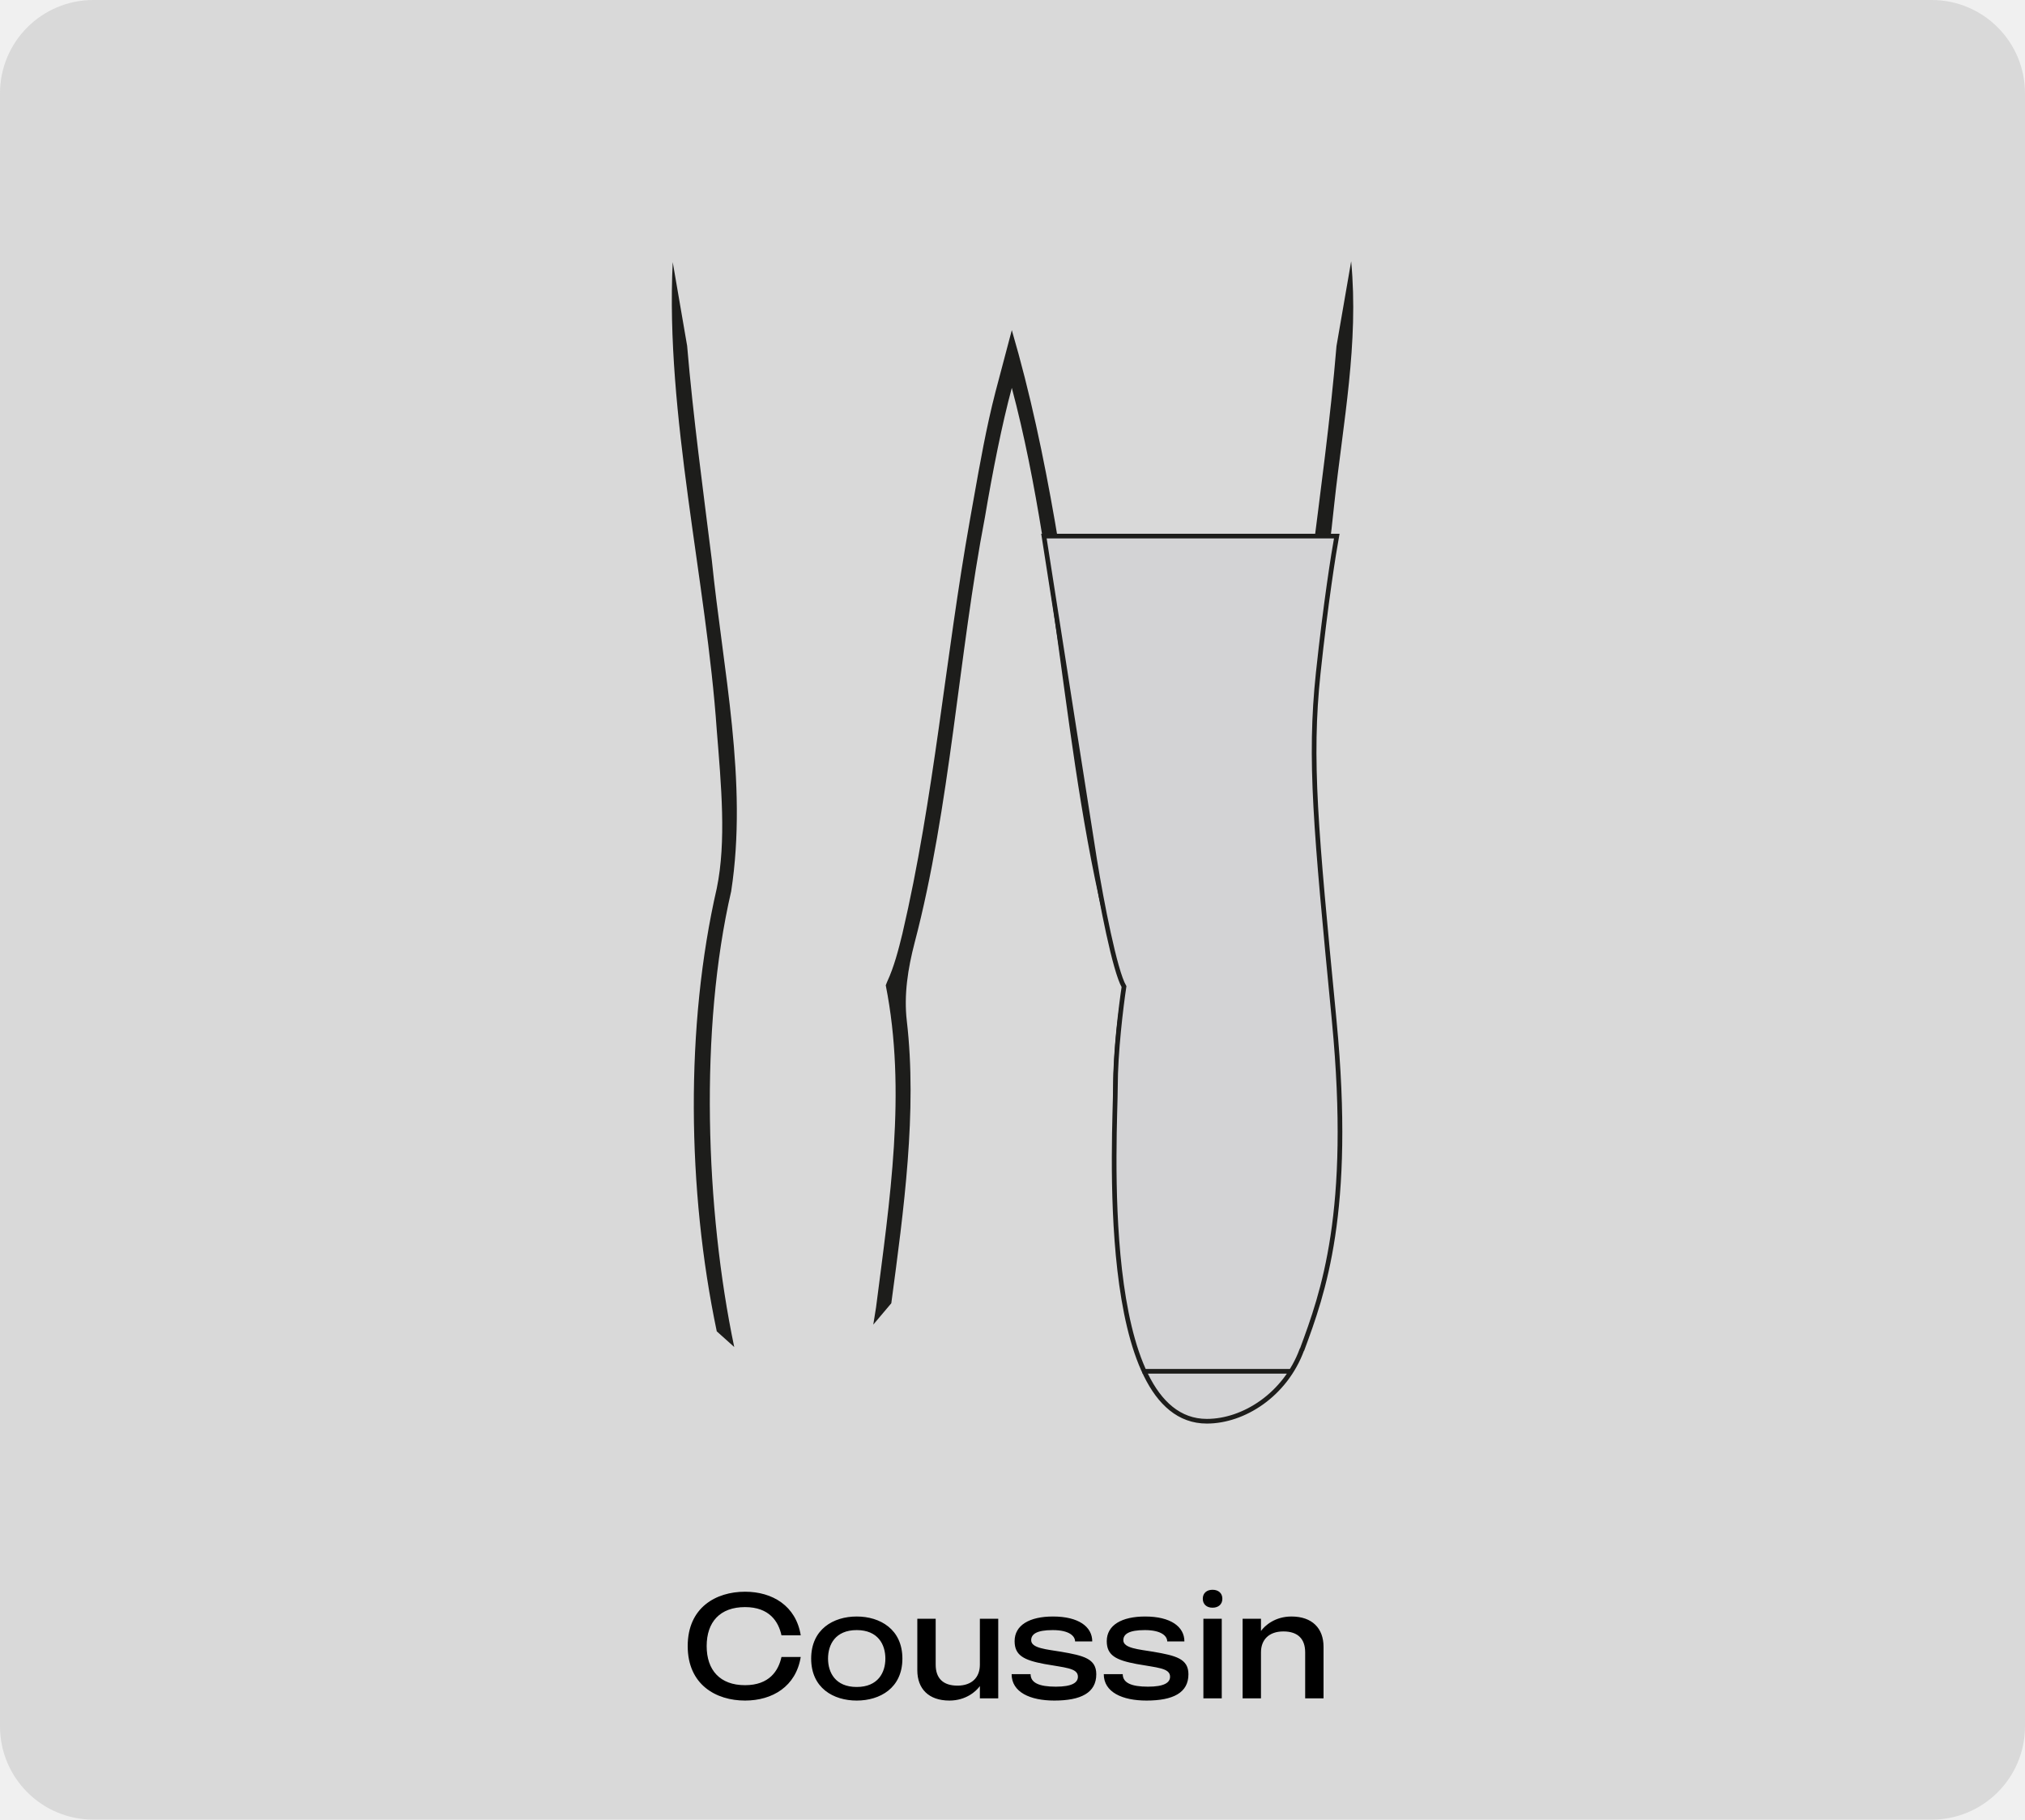
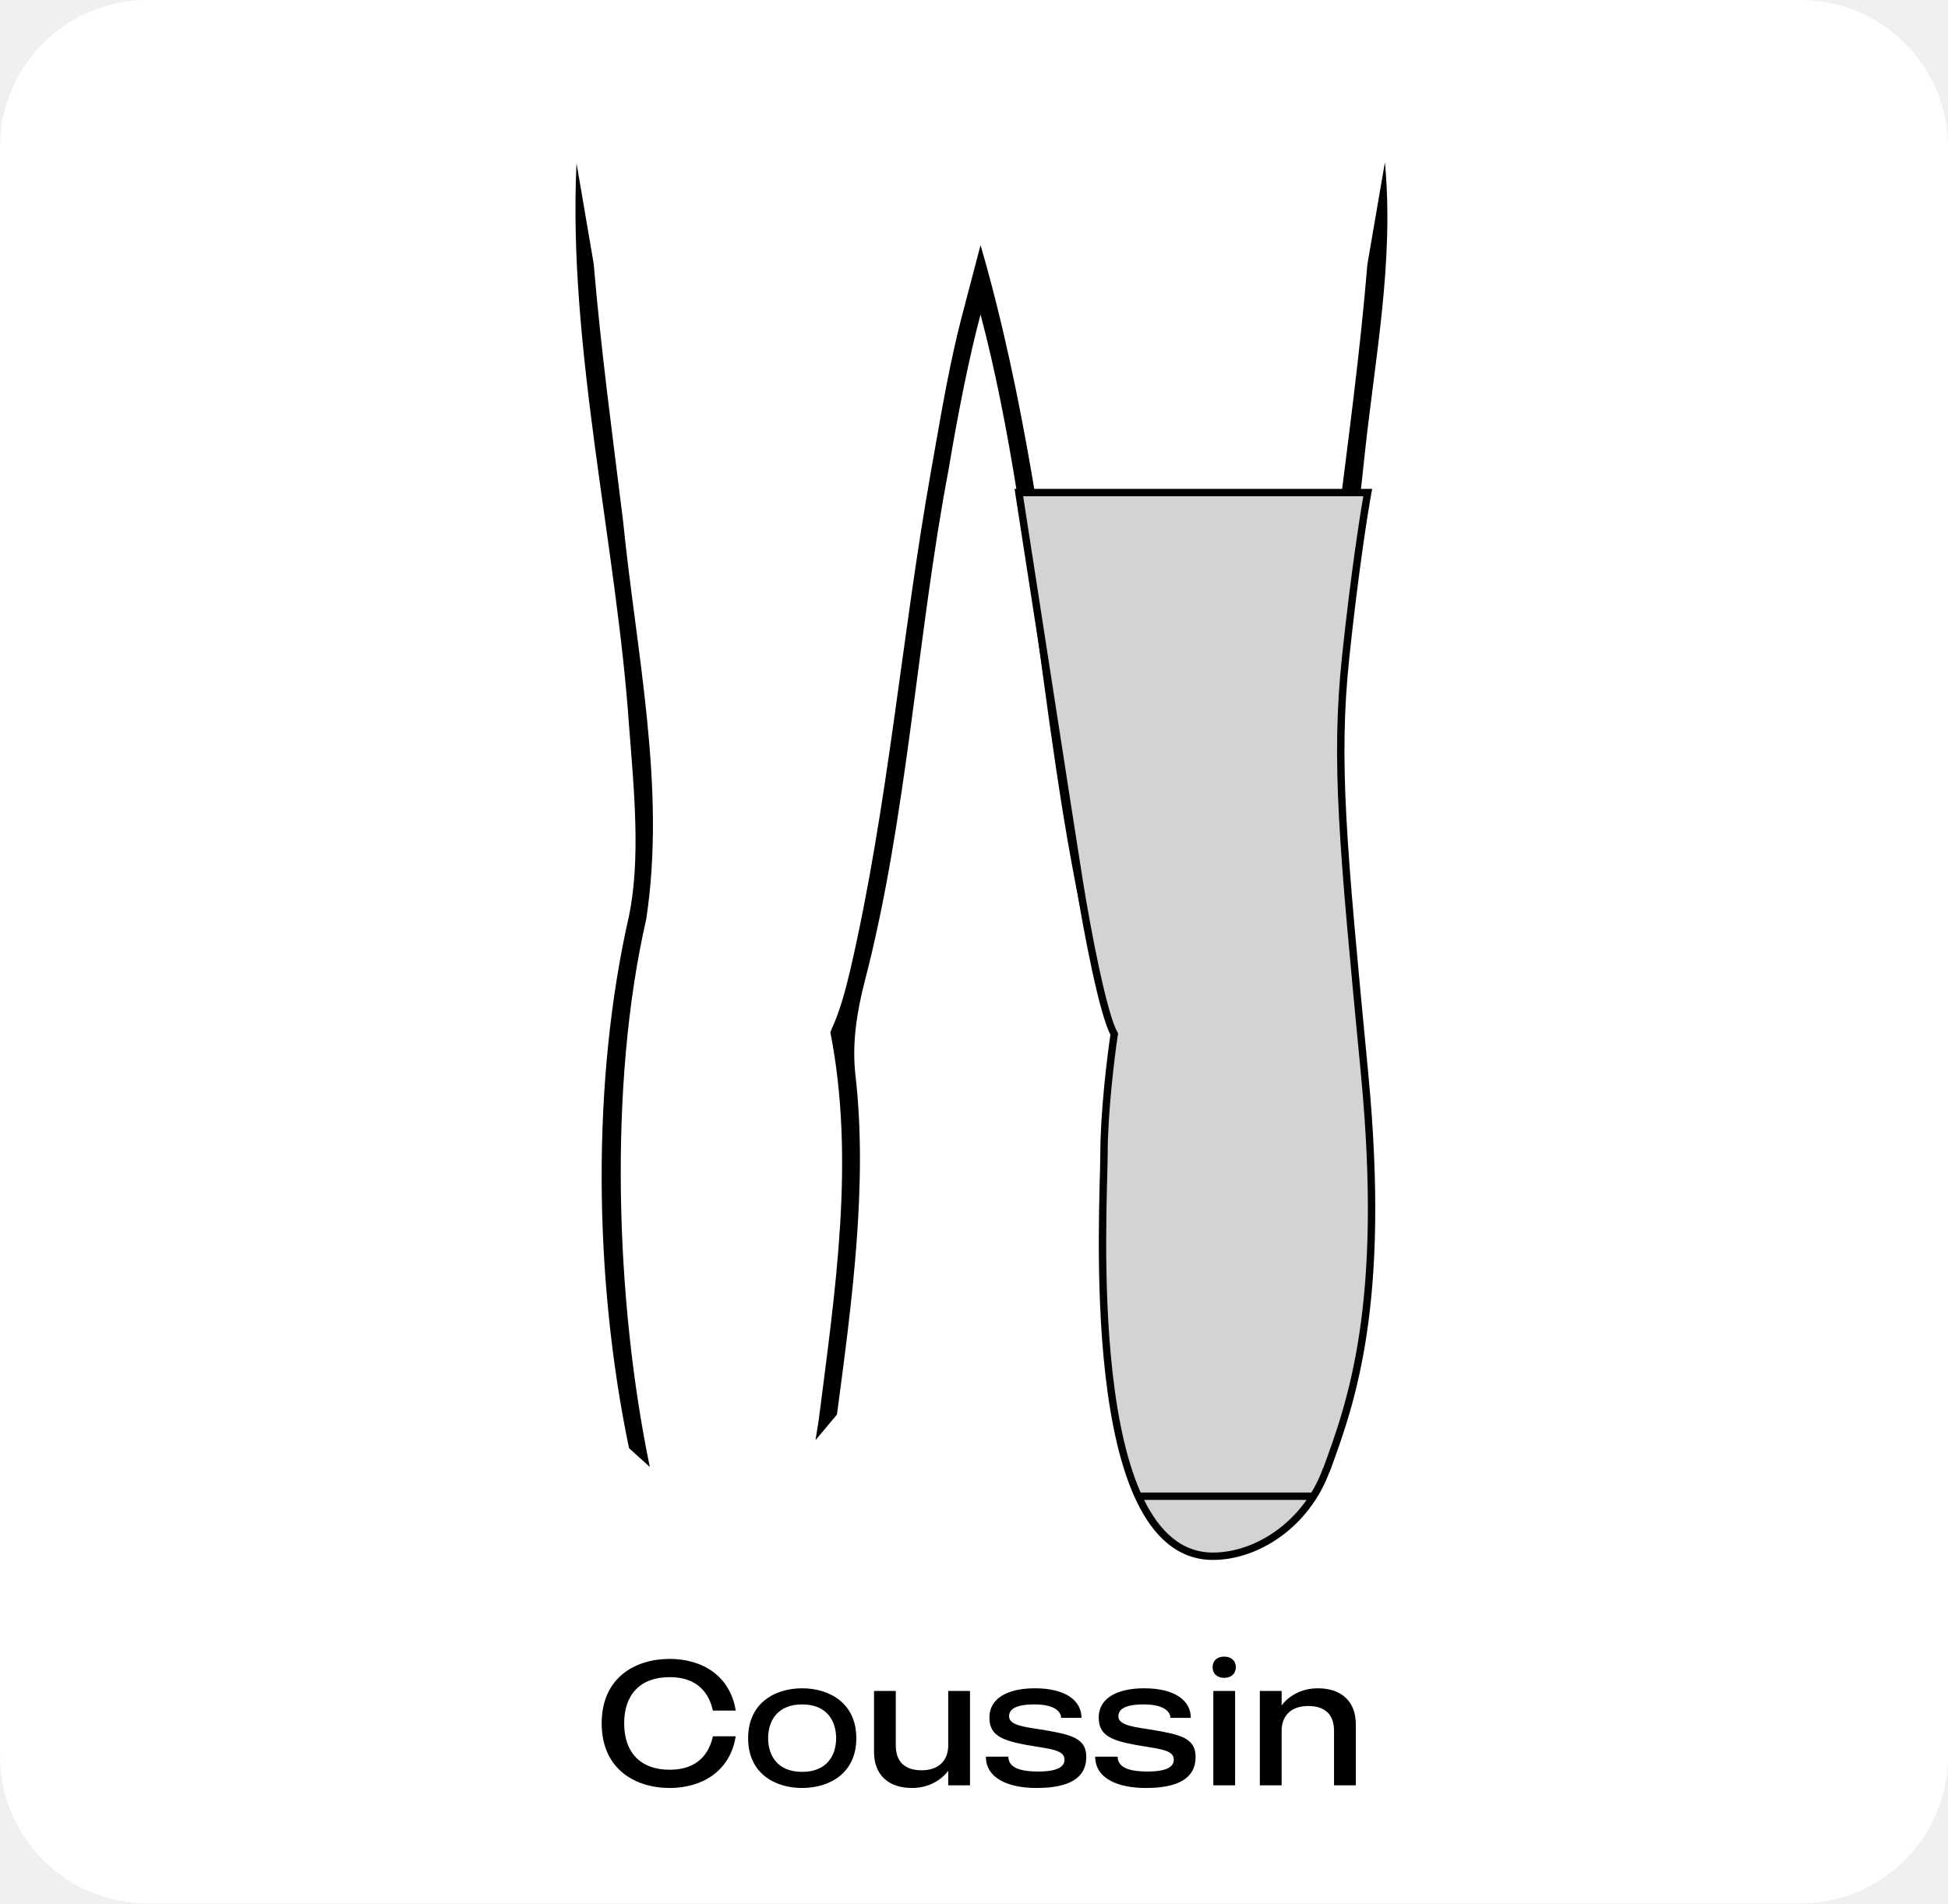
- <svg xmlns="http://www.w3.org/2000/svg" width="217" height="195" viewBox="0 0 217 195" fill="none">
-   <rect width="217" height="195" rx="10" fill="#D9D9D9" />
-   <g clip-path="url(#clip0_3843_2350)">
-     <path fill-rule="evenodd" clip-rule="evenodd" d="M144.792 28C145.623 36.794 143.931 45.212 142.981 54.007C141.586 67.835 138.32 82.096 140.072 95.172C143.308 109.115 143.248 125.692 140.547 140.3H138.944C141.645 126.01 141.764 109.636 138.528 95.548C136.717 83.919 139.33 72.087 140.517 60.487C141.497 52.705 142.566 44.952 143.219 37.084" fill="#1D1D1B" />
-     <path fill-rule="evenodd" clip-rule="evenodd" d="M93.582 141.95L93.879 140.098C95.334 128.729 97.174 116.955 94.918 105.586L95.067 105.21C95.809 103.619 96.284 101.768 96.7 100.061C100.113 85.452 101.301 70.467 103.943 55.685C104.062 54.962 104.21 54.238 104.329 53.515C105.012 49.668 105.695 45.791 106.674 42.002C106.793 41.539 108.277 35.956 108.426 35.377C112.374 48.858 114.215 62.888 116.204 76.716C117.362 84.353 118.312 91.99 120.093 99.454C120.479 101.334 121.013 103.446 121.785 105.239L122.022 105.615C119.766 117.1 121.369 128.874 122.735 140.358H121.132C120.627 136.569 120.182 132.837 119.855 129.163C119.113 120.832 118.935 113.108 120.301 105.847C114.037 85.799 113.829 61.818 108.426 41.568C107.387 45.415 106.377 50.478 105.546 55.424C102.726 70.091 101.835 86.494 98.006 101.045C97.293 103.793 96.848 106.599 97.174 109.405C98.303 119.096 96.848 129.684 95.512 139.664" fill="#1D1D1B" />
-     <path fill-rule="evenodd" clip-rule="evenodd" d="M72.089 28.087C71.287 44.46 75.711 62.28 76.809 78.249C77.284 84.15 77.848 90.167 76.809 95.201C73.425 109.897 73.633 127.543 76.809 142.673L78.68 144.351C75.592 129.597 74.939 110.273 78.353 95.519C80.164 83.774 77.462 71.74 76.275 59.995C75.325 52.358 74.286 44.75 73.633 37.055" fill="#1D1D1B" />
-     <path d="M139.508 144.64C137.727 149.471 133.274 152.306 129.325 152.306C117.48 152.306 119.529 121.034 119.529 116.463C119.529 112.789 120.122 107.901 120.449 105.731C119.469 104.053 118.044 96.705 117.302 92.135C116.708 88.461 113.443 67.487 111.869 57.449H143.248C142.922 59.214 142.061 64.624 141.259 72.145C140.28 81.431 140.992 88.837 142.922 108.826L142.981 109.463C144.941 129.915 141.764 138.594 139.538 144.611L139.508 144.64Z" fill="#D3D3D5" stroke="#1D1D1B" stroke-width="0.5" stroke-miterlimit="10" />
-     <path d="M122.438 146.954H138.41" stroke="#1D1D1B" stroke-width="0.5" stroke-miterlimit="10" />
+ <svg xmlns="http://www.w3.org/2000/svg" width="132" height="129" viewBox="0 0 132 129" fill="none">
+   <rect width="132" height="129" rx="10" fill="white" />
+   <path d="M45.379 119.944C47.335 119.944 48.067 118.78 48.307 117.676H49.855C49.471 120.052 47.575 121.18 45.379 121.18C43.051 121.18 40.771 119.908 40.771 116.8C40.771 113.692 43.051 112.432 45.379 112.432C47.575 112.432 49.471 113.56 49.855 115.936H48.307C48.067 114.832 47.335 113.668 45.379 113.668C43.363 113.668 42.295 114.868 42.295 116.8C42.295 118.732 43.363 119.944 45.379 119.944ZM54.354 114.424C56.226 114.424 58.026 115.444 58.026 117.808C58.026 120.172 56.226 121.18 54.354 121.18C52.482 121.18 50.694 120.172 50.694 117.808C50.694 115.444 52.482 114.424 54.354 114.424ZM54.354 120.088C56.07 120.088 56.658 118.924 56.658 117.808C56.658 116.68 56.07 115.516 54.354 115.516C52.638 115.516 52.05 116.68 52.05 117.808C52.05 118.924 52.638 120.088 54.354 120.088ZM64.253 114.604H65.729V121H64.253V120.016C63.953 120.436 63.137 121.18 61.805 121.18C60.137 121.18 59.225 120.232 59.225 118.744V114.604H60.701V118.3C60.701 119.38 61.289 119.98 62.453 119.98C63.617 119.98 64.253 119.308 64.253 118.3V114.604ZM70.776 117.256C72.588 117.568 73.609 117.808 73.609 119.068C73.609 120.556 72.373 121.18 70.237 121.18C68.293 121.18 66.805 120.508 66.805 119.056H68.329C68.329 119.752 69.013 120.064 70.356 120.064C71.665 120.064 72.132 119.74 72.132 119.26C72.132 118.552 71.064 118.54 69.433 118.24C67.776 117.928 67.044 117.544 67.044 116.404C67.044 115.12 68.245 114.424 70.129 114.424C72.18 114.424 73.284 115.24 73.284 116.428H71.904C71.904 116.02 71.472 115.516 70.105 115.516C68.82 115.516 68.376 115.84 68.376 116.332C68.376 116.98 69.636 117.064 70.776 117.256ZM78.183 117.256C79.995 117.568 81.015 117.808 81.015 119.068C81.015 120.556 79.779 121.18 77.643 121.18C75.699 121.18 74.211 120.508 74.211 119.056H75.735C75.735 119.752 76.419 120.064 77.763 120.064C79.071 120.064 79.539 119.74 79.539 119.26C79.539 118.552 78.471 118.54 76.839 118.24C75.183 117.928 74.451 117.544 74.451 116.404C74.451 115.12 75.651 114.424 77.535 114.424C79.587 114.424 80.691 115.24 80.691 116.428H79.311C79.311 116.02 78.879 115.516 77.511 115.516C76.227 115.516 75.783 115.84 75.783 116.332C75.783 116.98 77.043 117.064 78.183 117.256ZM82.217 121V114.604H83.693V121H82.217ZM82.949 113.716C82.493 113.716 82.169 113.452 82.169 112.996C82.169 112.54 82.493 112.276 82.949 112.276C83.417 112.276 83.741 112.54 83.741 112.996C83.741 113.452 83.417 113.716 82.949 113.716ZM89.293 114.424C90.961 114.424 91.873 115.372 91.873 116.86V121H90.397V117.304C90.397 116.224 89.809 115.624 88.645 115.624C87.481 115.624 86.845 116.296 86.845 117.304V121H85.369V114.604H86.845V115.588C87.145 115.168 87.961 114.424 89.293 114.424Z" fill="black" />
+   <g clip-path="url(#clip0_9385_4471)">
+     <rect width="55" height="95" transform="translate(39 11)" fill="white" />
+     <path fill-rule="evenodd" clip-rule="evenodd" d="M93.844 11C94.47 17.684 93.195 24.081 92.479 30.765C91.428 41.274 88.968 52.113 90.287 62.051C92.725 72.648 92.681 85.246 90.645 96.348H89.437C91.473 85.487 91.562 73.043 89.124 62.337C87.76 53.498 89.728 44.506 90.623 35.69C91.361 29.776 92.166 23.884 92.658 17.904" fill="black" />
+     <path fill-rule="evenodd" clip-rule="evenodd" d="M55.261 97.605L55.484 96.197C56.58 87.557 57.967 78.609 56.267 69.969L56.379 69.683C56.938 68.474 57.296 67.066 57.609 65.769C60.181 54.666 61.076 43.278 63.067 32.043C63.156 31.494 63.268 30.944 63.358 30.394C63.872 27.47 64.386 24.524 65.124 21.644C65.214 21.292 66.332 17.049 66.444 16.609C69.419 26.855 70.806 37.518 72.304 48.027C73.177 53.831 73.892 59.635 75.234 65.308C75.525 66.737 75.928 68.342 76.509 69.705L76.688 69.99C74.988 78.719 76.196 87.667 77.225 96.395H76.017C75.637 93.515 75.301 90.679 75.055 87.887C74.496 81.555 74.362 75.685 75.391 70.166C70.671 54.93 70.515 36.704 66.444 21.314C65.661 24.238 64.901 28.086 64.275 31.845C62.15 42.992 61.479 55.458 58.593 66.517C58.057 68.605 57.721 70.738 57.967 72.871C58.817 80.236 57.721 88.283 56.715 95.868" fill="black" />
+     <path fill-rule="evenodd" clip-rule="evenodd" d="M39.067 11.062C38.463 23.506 41.796 37.05 42.624 49.186C42.981 53.671 43.407 58.244 42.624 62.069C40.074 73.238 40.23 86.649 42.624 98.148L44.033 99.423C41.707 88.21 41.215 73.524 43.787 62.311C45.151 53.385 43.116 44.239 42.221 35.313C41.505 29.509 40.722 23.726 40.23 17.878" fill="black" />
+     <path d="M89.862 99.648C88.52 103.319 85.165 105.474 82.19 105.474C73.266 105.474 74.809 81.707 74.809 78.234C74.809 75.441 75.257 71.726 75.503 70.077C74.764 68.802 73.691 63.217 73.132 59.744C72.684 56.951 70.224 41.012 69.039 33.383H92.68C92.434 34.724 91.786 38.835 91.182 44.551C90.444 51.609 90.98 57.237 92.434 72.429L92.479 72.913C93.955 88.457 91.562 95.053 89.884 99.626L89.862 99.648Z" fill="#D3D3D5" stroke="black" stroke-width="0.5" stroke-miterlimit="10" />
+     <path d="M77.001 101.406H89.034" stroke="black" stroke-width="0.5" stroke-miterlimit="10" />
  </g>
-   <path d="M79.839 180.592C82.447 180.592 83.423 179.04 83.743 177.568H85.807C85.295 180.736 82.767 182.24 79.839 182.24C76.735 182.24 73.695 180.544 73.695 176.4C73.695 172.256 76.735 170.576 79.839 170.576C82.767 170.576 85.295 172.08 85.807 175.248H83.743C83.423 173.776 82.447 172.224 79.839 172.224C77.151 172.224 75.727 173.824 75.727 176.4C75.727 178.976 77.151 180.592 79.839 180.592ZM91.805 173.232C94.301 173.232 96.701 174.592 96.701 177.744C96.701 180.896 94.301 182.24 91.805 182.24C89.309 182.24 86.925 180.896 86.925 177.744C86.925 174.592 89.309 173.232 91.805 173.232ZM91.805 180.784C94.093 180.784 94.877 179.232 94.877 177.744C94.877 176.24 94.093 174.688 91.805 174.688C89.517 174.688 88.733 176.24 88.733 177.744C88.733 179.232 89.517 180.784 91.805 180.784ZM105.004 173.472H106.972V182H105.004V180.688C104.604 181.248 103.516 182.24 101.74 182.24C99.516 182.24 98.3 180.976 98.3 178.992V173.472H100.268V178.4C100.268 179.84 101.052 180.64 102.604 180.64C104.156 180.64 105.004 179.744 105.004 178.4V173.472ZM113.702 177.008C116.118 177.424 117.478 177.744 117.478 179.424C117.478 181.408 115.83 182.24 112.982 182.24C110.39 182.24 108.406 181.344 108.406 179.408H110.438C110.438 180.336 111.35 180.752 113.142 180.752C114.886 180.752 115.51 180.32 115.51 179.68C115.51 178.736 114.086 178.72 111.91 178.32C109.702 177.904 108.726 177.392 108.726 175.872C108.726 174.16 110.326 173.232 112.838 173.232C115.574 173.232 117.046 174.32 117.046 175.904H115.206C115.206 175.36 114.63 174.688 112.806 174.688C111.094 174.688 110.502 175.12 110.502 175.776C110.502 176.64 112.182 176.752 113.702 177.008ZM123.577 177.008C125.993 177.424 127.353 177.744 127.353 179.424C127.353 181.408 125.705 182.24 122.857 182.24C120.265 182.24 118.281 181.344 118.281 179.408H120.313C120.313 180.336 121.225 180.752 123.017 180.752C124.761 180.752 125.385 180.32 125.385 179.68C125.385 178.736 123.961 178.72 121.785 178.32C119.577 177.904 118.601 177.392 118.601 175.872C118.601 174.16 120.201 173.232 122.713 173.232C125.449 173.232 126.921 174.32 126.921 175.904H125.081C125.081 175.36 124.505 174.688 122.681 174.688C120.969 174.688 120.377 175.12 120.377 175.776C120.377 176.64 122.057 176.752 123.577 177.008ZM128.956 182V173.472H130.924V182H128.956ZM129.932 172.288C129.324 172.288 128.892 171.936 128.892 171.328C128.892 170.72 129.324 170.368 129.932 170.368C130.556 170.368 130.988 170.72 130.988 171.328C130.988 171.936 130.556 172.288 129.932 172.288ZM138.391 173.232C140.615 173.232 141.831 174.496 141.831 176.48V182H139.863V177.072C139.863 175.632 139.079 174.832 137.527 174.832C135.975 174.832 135.127 175.728 135.127 177.072V182H133.159V173.472H135.127V174.784C135.527 174.224 136.615 173.232 138.391 173.232Z" fill="black" />
  <defs>
-     <clipPath id="clip0_3843_2350">
-       <rect width="73" height="125" fill="white" transform="translate(72 28)" />
+     <clipPath id="clip0_9385_4471">
+       <rect width="55" height="95" fill="white" transform="translate(39 11)" />
    </clipPath>
  </defs>
</svg>
